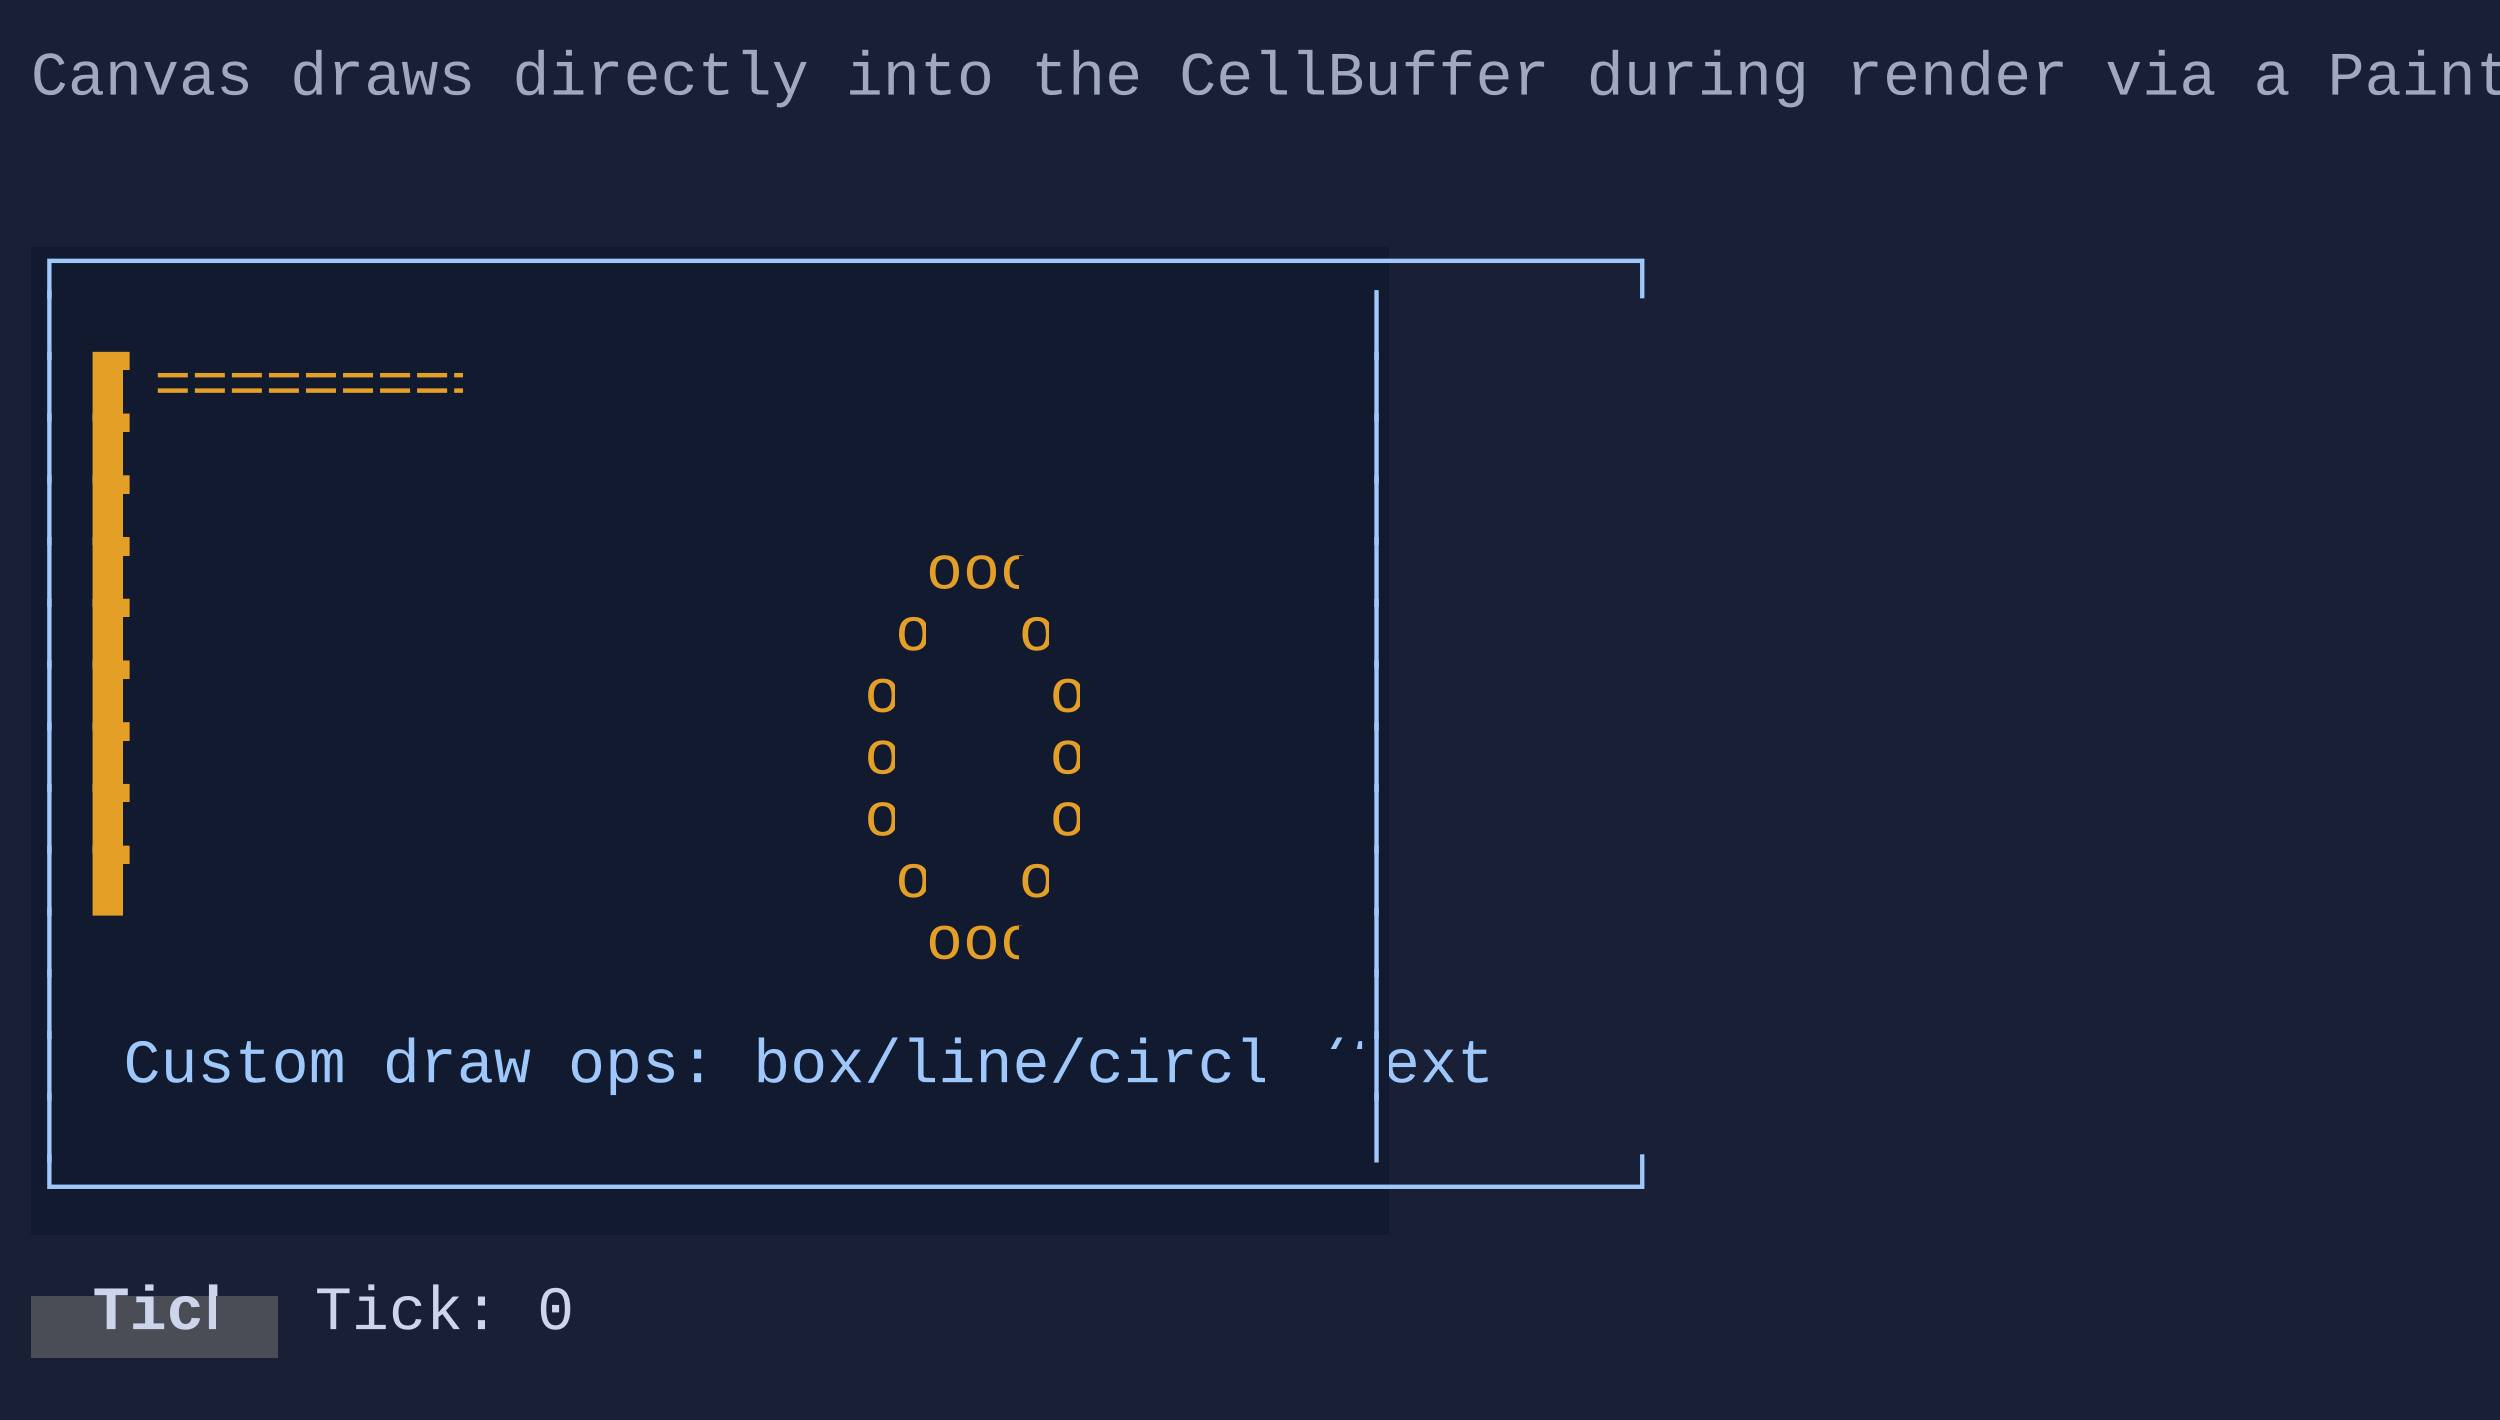
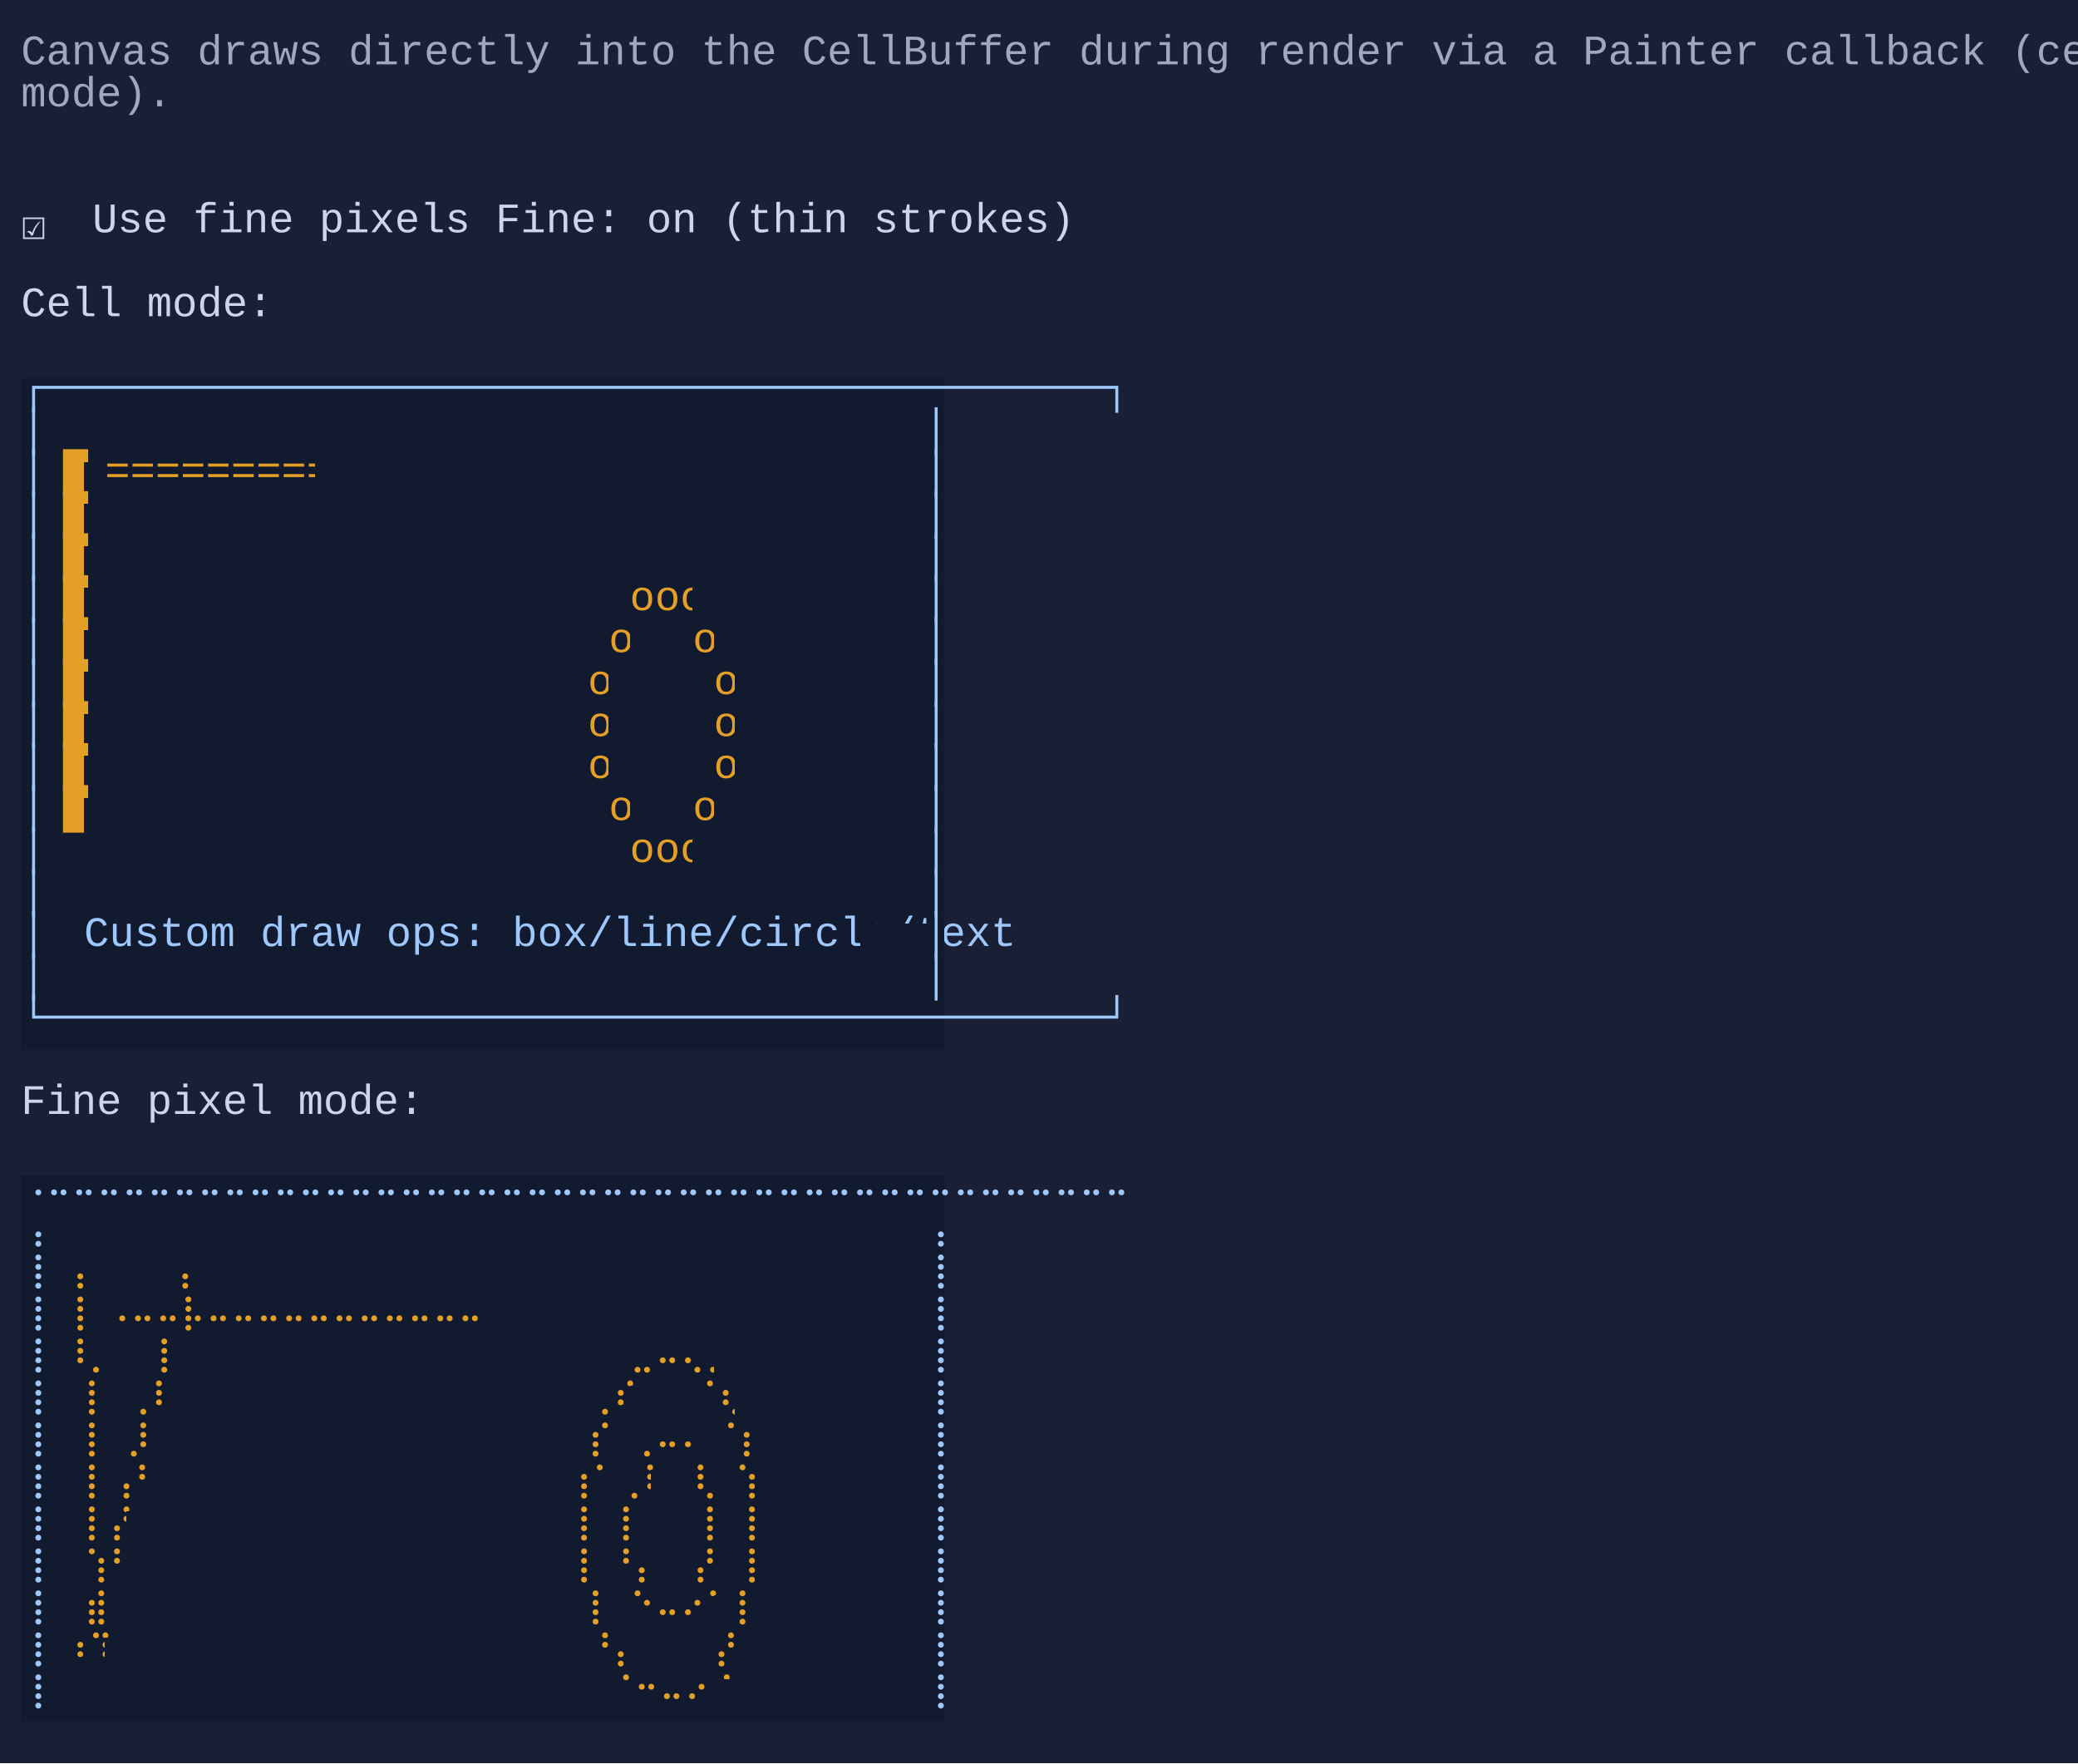
- <svg xmlns="http://www.w3.org/2000/svg" viewBox="0 0 729 414" width="729" height="414" shape-rendering="crispEdges">
+ <svg xmlns="http://www.w3.org/2000/svg" viewBox="0 0 891 756" width="891" height="756" shape-rendering="crispEdges">
  <style>.t{font-family:ui-monospace, SFMono-Regular, Menlo, Monaco, Consolas, "Liberation Mono", "Courier New", monospace;font-size:18px;dominant-baseline:text-before-edge;white-space:pre;font-variant-ligatures:none;font-kerning:none;font-feature-settings:"liga" 0,"calt" 0;letter-spacing:0}</style>
-   <rect x="0" y="0" width="729" height="414" fill="rgb(25,32,54)" />
-   <text class="t" x="9" y="18" fill="rgb(205,213,235)" textLength="711" lengthAdjust="spacing" opacity="0.75" xml:space="preserve">Canvas draws directly into the CellBuffer during render via a Painter callback.</text>
-   <rect x="9" y="72" width="396" height="18" fill="rgb(18,26,48)" />
-   <text class="t" x="9" y="72" fill="rgb(158,199,252)" textLength="396" lengthAdjust="spacing" xml:space="preserve">┌──────────────────────────────────────────┐</text>
-   <rect x="9" y="90" width="9" height="18" fill="rgb(18,26,48)" />
-   <text class="t" x="9" y="90" fill="rgb(158,199,252)" textLength="9" lengthAdjust="spacing" xml:space="preserve">│</text>
-   <rect x="18" y="90" width="378" height="18" fill="rgb(18,26,48)" />
-   <rect x="396" y="90" width="9" height="18" fill="rgb(18,26,48)" />
-   <text class="t" x="396" y="90" fill="rgb(158,199,252)" textLength="9" lengthAdjust="spacing" xml:space="preserve">│</text>
-   <rect x="9" y="108" width="9" height="18" fill="rgb(18,26,48)" />
-   <text class="t" x="9" y="108" fill="rgb(158,199,252)" textLength="9" lengthAdjust="spacing" xml:space="preserve">│</text>
-   <rect x="18" y="108" width="9" height="18" fill="rgb(18,26,48)" />
-   <rect x="27" y="108" width="9" height="18" fill="rgb(18,26,48)" />
-   <text class="t" x="27" y="108" fill="rgb(228,159,39)" textLength="9" lengthAdjust="spacing" xml:space="preserve">█</text>
-   <rect x="36" y="108" width="9" height="18" fill="rgb(18,26,48)" />
-   <rect x="45" y="108" width="90" height="18" fill="rgb(18,26,48)" />
-   <text class="t" x="45" y="108" fill="rgb(228,159,39)" textLength="90" lengthAdjust="spacing" xml:space="preserve">==========</text>
-   <rect x="135" y="108" width="261" height="18" fill="rgb(18,26,48)" />
-   <rect x="396" y="108" width="9" height="18" fill="rgb(18,26,48)" />
-   <text class="t" x="396" y="108" fill="rgb(158,199,252)" textLength="9" lengthAdjust="spacing" xml:space="preserve">│</text>
-   <rect x="9" y="126" width="9" height="18" fill="rgb(18,26,48)" />
-   <text class="t" x="9" y="126" fill="rgb(158,199,252)" textLength="9" lengthAdjust="spacing" xml:space="preserve">│</text>
-   <rect x="18" y="126" width="9" height="18" fill="rgb(18,26,48)" />
-   <rect x="27" y="126" width="9" height="18" fill="rgb(18,26,48)" />
-   <text class="t" x="27" y="126" fill="rgb(228,159,39)" textLength="9" lengthAdjust="spacing" xml:space="preserve">█</text>
-   <rect x="36" y="126" width="360" height="18" fill="rgb(18,26,48)" />
-   <rect x="396" y="126" width="9" height="18" fill="rgb(18,26,48)" />
-   <text class="t" x="396" y="126" fill="rgb(158,199,252)" textLength="9" lengthAdjust="spacing" xml:space="preserve">│</text>
-   <rect x="9" y="144" width="9" height="18" fill="rgb(18,26,48)" />
-   <text class="t" x="9" y="144" fill="rgb(158,199,252)" textLength="9" lengthAdjust="spacing" xml:space="preserve">│</text>
-   <rect x="18" y="144" width="9" height="18" fill="rgb(18,26,48)" />
-   <rect x="27" y="144" width="9" height="18" fill="rgb(18,26,48)" />
-   <text class="t" x="27" y="144" fill="rgb(228,159,39)" textLength="9" lengthAdjust="spacing" xml:space="preserve">█</text>
-   <rect x="36" y="144" width="360" height="18" fill="rgb(18,26,48)" />
-   <rect x="396" y="144" width="9" height="18" fill="rgb(18,26,48)" />
-   <text class="t" x="396" y="144" fill="rgb(158,199,252)" textLength="9" lengthAdjust="spacing" xml:space="preserve">│</text>
-   <rect x="9" y="162" width="9" height="18" fill="rgb(18,26,48)" />
-   <text class="t" x="9" y="162" fill="rgb(158,199,252)" textLength="9" lengthAdjust="spacing" xml:space="preserve">│</text>
-   <rect x="18" y="162" width="9" height="18" fill="rgb(18,26,48)" />
-   <rect x="27" y="162" width="9" height="18" fill="rgb(18,26,48)" />
-   <text class="t" x="27" y="162" fill="rgb(228,159,39)" textLength="9" lengthAdjust="spacing" xml:space="preserve">█</text>
-   <rect x="36" y="162" width="234" height="18" fill="rgb(18,26,48)" />
-   <rect x="270" y="162" width="27" height="18" fill="rgb(18,26,48)" />
-   <text class="t" x="270" y="162" fill="rgb(228,159,39)" textLength="27" lengthAdjust="spacing" xml:space="preserve">ooo</text>
-   <rect x="297" y="162" width="99" height="18" fill="rgb(18,26,48)" />
-   <rect x="396" y="162" width="9" height="18" fill="rgb(18,26,48)" />
-   <text class="t" x="396" y="162" fill="rgb(158,199,252)" textLength="9" lengthAdjust="spacing" xml:space="preserve">│</text>
+   <rect x="0" y="0" width="891" height="756" fill="rgb(25,32,54)" />
+   <text class="t" x="9" y="18" fill="rgb(205,213,235)" textLength="873" lengthAdjust="spacing" opacity="0.75" xml:space="preserve">Canvas draws directly into the CellBuffer during render via a Painter callback (cell + fine pixel</text>
+   <text class="t" x="9" y="36" fill="rgb(205,213,235)" textLength="54" lengthAdjust="spacing" opacity="0.75" xml:space="preserve">mode).</text>
+   <text class="t" x="9" y="90" fill="rgb(205,213,235)" textLength="9" lengthAdjust="spacing" font-weight="700" xml:space="preserve">☑</text>
+   <text class="t" x="18" y="90" fill="rgb(205,213,235)" textLength="873" lengthAdjust="spacing" xml:space="preserve">  Use fine pixels Fine: on (thin strokes)                                                        </text>
+   <text class="t" x="9" y="126" fill="rgb(205,213,235)" textLength="882" lengthAdjust="spacing" xml:space="preserve">Cell mode:                                                                                        </text>
+   <rect x="9" y="162" width="396" height="18" fill="rgb(18,26,48)" />
+   <text class="t" x="9" y="162" fill="rgb(158,199,252)" textLength="396" lengthAdjust="spacing" xml:space="preserve">┌──────────────────────────────────────────┐</text>
  <rect x="9" y="180" width="9" height="18" fill="rgb(18,26,48)" />
  <text class="t" x="9" y="180" fill="rgb(158,199,252)" textLength="9" lengthAdjust="spacing" xml:space="preserve">│</text>
-   <rect x="18" y="180" width="9" height="18" fill="rgb(18,26,48)" />
-   <rect x="27" y="180" width="9" height="18" fill="rgb(18,26,48)" />
-   <text class="t" x="27" y="180" fill="rgb(228,159,39)" textLength="9" lengthAdjust="spacing" xml:space="preserve">█</text>
-   <rect x="36" y="180" width="225" height="18" fill="rgb(18,26,48)" />
-   <rect x="261" y="180" width="9" height="18" fill="rgb(18,26,48)" />
-   <text class="t" x="261" y="180" fill="rgb(228,159,39)" textLength="9" lengthAdjust="spacing" xml:space="preserve">o</text>
-   <rect x="270" y="180" width="27" height="18" fill="rgb(18,26,48)" />
-   <rect x="297" y="180" width="9" height="18" fill="rgb(18,26,48)" />
-   <text class="t" x="297" y="180" fill="rgb(228,159,39)" textLength="9" lengthAdjust="spacing" xml:space="preserve">o</text>
-   <rect x="306" y="180" width="90" height="18" fill="rgb(18,26,48)" />
+   <rect x="18" y="180" width="378" height="18" fill="rgb(18,26,48)" />
  <rect x="396" y="180" width="9" height="18" fill="rgb(18,26,48)" />
  <text class="t" x="396" y="180" fill="rgb(158,199,252)" textLength="9" lengthAdjust="spacing" xml:space="preserve">│</text>
  <rect x="9" y="198" width="9" height="18" fill="rgb(18,26,48)" />
  <text class="t" x="9" y="198" fill="rgb(158,199,252)" textLength="9" lengthAdjust="spacing" xml:space="preserve">│</text>
  <rect x="18" y="198" width="9" height="18" fill="rgb(18,26,48)" />
  <rect x="27" y="198" width="9" height="18" fill="rgb(18,26,48)" />
  <text class="t" x="27" y="198" fill="rgb(228,159,39)" textLength="9" lengthAdjust="spacing" xml:space="preserve">█</text>
-   <rect x="36" y="198" width="216" height="18" fill="rgb(18,26,48)" />
-   <rect x="252" y="198" width="9" height="18" fill="rgb(18,26,48)" />
-   <text class="t" x="252" y="198" fill="rgb(228,159,39)" textLength="9" lengthAdjust="spacing" xml:space="preserve">o</text>
-   <rect x="261" y="198" width="45" height="18" fill="rgb(18,26,48)" />
-   <rect x="306" y="198" width="9" height="18" fill="rgb(18,26,48)" />
-   <text class="t" x="306" y="198" fill="rgb(228,159,39)" textLength="9" lengthAdjust="spacing" xml:space="preserve">o</text>
-   <rect x="315" y="198" width="81" height="18" fill="rgb(18,26,48)" />
+   <rect x="36" y="198" width="9" height="18" fill="rgb(18,26,48)" />
+   <rect x="45" y="198" width="90" height="18" fill="rgb(18,26,48)" />
+   <text class="t" x="45" y="198" fill="rgb(228,159,39)" textLength="90" lengthAdjust="spacing" xml:space="preserve">==========</text>
+   <rect x="135" y="198" width="261" height="18" fill="rgb(18,26,48)" />
  <rect x="396" y="198" width="9" height="18" fill="rgb(18,26,48)" />
  <text class="t" x="396" y="198" fill="rgb(158,199,252)" textLength="9" lengthAdjust="spacing" xml:space="preserve">│</text>
  <rect x="9" y="216" width="9" height="18" fill="rgb(18,26,48)" />
  <text class="t" x="9" y="216" fill="rgb(158,199,252)" textLength="9" lengthAdjust="spacing" xml:space="preserve">│</text>
  <rect x="18" y="216" width="9" height="18" fill="rgb(18,26,48)" />
  <rect x="27" y="216" width="9" height="18" fill="rgb(18,26,48)" />
  <text class="t" x="27" y="216" fill="rgb(228,159,39)" textLength="9" lengthAdjust="spacing" xml:space="preserve">█</text>
-   <rect x="36" y="216" width="216" height="18" fill="rgb(18,26,48)" />
-   <rect x="252" y="216" width="9" height="18" fill="rgb(18,26,48)" />
-   <text class="t" x="252" y="216" fill="rgb(228,159,39)" textLength="9" lengthAdjust="spacing" xml:space="preserve">o</text>
-   <rect x="261" y="216" width="45" height="18" fill="rgb(18,26,48)" />
-   <rect x="306" y="216" width="9" height="18" fill="rgb(18,26,48)" />
-   <text class="t" x="306" y="216" fill="rgb(228,159,39)" textLength="9" lengthAdjust="spacing" xml:space="preserve">o</text>
-   <rect x="315" y="216" width="81" height="18" fill="rgb(18,26,48)" />
+   <rect x="36" y="216" width="360" height="18" fill="rgb(18,26,48)" />
  <rect x="396" y="216" width="9" height="18" fill="rgb(18,26,48)" />
  <text class="t" x="396" y="216" fill="rgb(158,199,252)" textLength="9" lengthAdjust="spacing" xml:space="preserve">│</text>
  <rect x="9" y="234" width="9" height="18" fill="rgb(18,26,48)" />
  <text class="t" x="9" y="234" fill="rgb(158,199,252)" textLength="9" lengthAdjust="spacing" xml:space="preserve">│</text>
  <rect x="18" y="234" width="9" height="18" fill="rgb(18,26,48)" />
  <rect x="27" y="234" width="9" height="18" fill="rgb(18,26,48)" />
  <text class="t" x="27" y="234" fill="rgb(228,159,39)" textLength="9" lengthAdjust="spacing" xml:space="preserve">█</text>
-   <rect x="36" y="234" width="216" height="18" fill="rgb(18,26,48)" />
-   <rect x="252" y="234" width="9" height="18" fill="rgb(18,26,48)" />
-   <text class="t" x="252" y="234" fill="rgb(228,159,39)" textLength="9" lengthAdjust="spacing" xml:space="preserve">o</text>
-   <rect x="261" y="234" width="45" height="18" fill="rgb(18,26,48)" />
-   <rect x="306" y="234" width="9" height="18" fill="rgb(18,26,48)" />
-   <text class="t" x="306" y="234" fill="rgb(228,159,39)" textLength="9" lengthAdjust="spacing" xml:space="preserve">o</text>
-   <rect x="315" y="234" width="81" height="18" fill="rgb(18,26,48)" />
+   <rect x="36" y="234" width="360" height="18" fill="rgb(18,26,48)" />
  <rect x="396" y="234" width="9" height="18" fill="rgb(18,26,48)" />
  <text class="t" x="396" y="234" fill="rgb(158,199,252)" textLength="9" lengthAdjust="spacing" xml:space="preserve">│</text>
  <rect x="9" y="252" width="9" height="18" fill="rgb(18,26,48)" />
  <text class="t" x="9" y="252" fill="rgb(158,199,252)" textLength="9" lengthAdjust="spacing" xml:space="preserve">│</text>
  <rect x="18" y="252" width="9" height="18" fill="rgb(18,26,48)" />
  <rect x="27" y="252" width="9" height="18" fill="rgb(18,26,48)" />
  <text class="t" x="27" y="252" fill="rgb(228,159,39)" textLength="9" lengthAdjust="spacing" xml:space="preserve">█</text>
-   <rect x="36" y="252" width="225" height="18" fill="rgb(18,26,48)" />
-   <rect x="261" y="252" width="9" height="18" fill="rgb(18,26,48)" />
-   <text class="t" x="261" y="252" fill="rgb(228,159,39)" textLength="9" lengthAdjust="spacing" xml:space="preserve">o</text>
+   <rect x="36" y="252" width="234" height="18" fill="rgb(18,26,48)" />
  <rect x="270" y="252" width="27" height="18" fill="rgb(18,26,48)" />
-   <rect x="297" y="252" width="9" height="18" fill="rgb(18,26,48)" />
-   <text class="t" x="297" y="252" fill="rgb(228,159,39)" textLength="9" lengthAdjust="spacing" xml:space="preserve">o</text>
-   <rect x="306" y="252" width="90" height="18" fill="rgb(18,26,48)" />
+   <text class="t" x="270" y="252" fill="rgb(228,159,39)" textLength="27" lengthAdjust="spacing" xml:space="preserve">ooo</text>
+   <rect x="297" y="252" width="99" height="18" fill="rgb(18,26,48)" />
  <rect x="396" y="252" width="9" height="18" fill="rgb(18,26,48)" />
  <text class="t" x="396" y="252" fill="rgb(158,199,252)" textLength="9" lengthAdjust="spacing" xml:space="preserve">│</text>
  <rect x="9" y="270" width="9" height="18" fill="rgb(18,26,48)" />
  <text class="t" x="9" y="270" fill="rgb(158,199,252)" textLength="9" lengthAdjust="spacing" xml:space="preserve">│</text>
-   <rect x="18" y="270" width="252" height="18" fill="rgb(18,26,48)" />
+   <rect x="18" y="270" width="9" height="18" fill="rgb(18,26,48)" />
+   <rect x="27" y="270" width="9" height="18" fill="rgb(18,26,48)" />
+   <text class="t" x="27" y="270" fill="rgb(228,159,39)" textLength="9" lengthAdjust="spacing" xml:space="preserve">█</text>
+   <rect x="36" y="270" width="225" height="18" fill="rgb(18,26,48)" />
+   <rect x="261" y="270" width="9" height="18" fill="rgb(18,26,48)" />
+   <text class="t" x="261" y="270" fill="rgb(228,159,39)" textLength="9" lengthAdjust="spacing" xml:space="preserve">o</text>
  <rect x="270" y="270" width="27" height="18" fill="rgb(18,26,48)" />
-   <text class="t" x="270" y="270" fill="rgb(228,159,39)" textLength="27" lengthAdjust="spacing" xml:space="preserve">ooo</text>
-   <rect x="297" y="270" width="99" height="18" fill="rgb(18,26,48)" />
+   <rect x="297" y="270" width="9" height="18" fill="rgb(18,26,48)" />
+   <text class="t" x="297" y="270" fill="rgb(228,159,39)" textLength="9" lengthAdjust="spacing" xml:space="preserve">o</text>
+   <rect x="306" y="270" width="90" height="18" fill="rgb(18,26,48)" />
  <rect x="396" y="270" width="9" height="18" fill="rgb(18,26,48)" />
  <text class="t" x="396" y="270" fill="rgb(158,199,252)" textLength="9" lengthAdjust="spacing" xml:space="preserve">│</text>
  <rect x="9" y="288" width="9" height="18" fill="rgb(18,26,48)" />
  <text class="t" x="9" y="288" fill="rgb(158,199,252)" textLength="9" lengthAdjust="spacing" xml:space="preserve">│</text>
-   <rect x="18" y="288" width="378" height="18" fill="rgb(18,26,48)" />
+   <rect x="18" y="288" width="9" height="18" fill="rgb(18,26,48)" />
+   <rect x="27" y="288" width="9" height="18" fill="rgb(18,26,48)" />
+   <text class="t" x="27" y="288" fill="rgb(228,159,39)" textLength="9" lengthAdjust="spacing" xml:space="preserve">█</text>
+   <rect x="36" y="288" width="216" height="18" fill="rgb(18,26,48)" />
+   <rect x="252" y="288" width="9" height="18" fill="rgb(18,26,48)" />
+   <text class="t" x="252" y="288" fill="rgb(228,159,39)" textLength="9" lengthAdjust="spacing" xml:space="preserve">o</text>
+   <rect x="261" y="288" width="45" height="18" fill="rgb(18,26,48)" />
+   <rect x="306" y="288" width="9" height="18" fill="rgb(18,26,48)" />
+   <text class="t" x="306" y="288" fill="rgb(228,159,39)" textLength="9" lengthAdjust="spacing" xml:space="preserve">o</text>
+   <rect x="315" y="288" width="81" height="18" fill="rgb(18,26,48)" />
  <rect x="396" y="288" width="9" height="18" fill="rgb(18,26,48)" />
  <text class="t" x="396" y="288" fill="rgb(158,199,252)" textLength="9" lengthAdjust="spacing" xml:space="preserve">│</text>
  <rect x="9" y="306" width="9" height="18" fill="rgb(18,26,48)" />
  <text class="t" x="9" y="306" fill="rgb(158,199,252)" textLength="9" lengthAdjust="spacing" xml:space="preserve">│</text>
-   <rect x="18" y="306" width="18" height="18" fill="rgb(18,26,48)" />
-   <rect x="36" y="306" width="333" height="18" fill="rgb(18,26,48)" />
-   <text class="t" x="36" y="306" fill="rgb(158,199,252)" textLength="333" lengthAdjust="spacing" xml:space="preserve">Custom draw ops: box/line/circle/text</text>
-   <rect x="369" y="306" width="27" height="18" fill="rgb(18,26,48)" />
+   <rect x="18" y="306" width="9" height="18" fill="rgb(18,26,48)" />
+   <rect x="27" y="306" width="9" height="18" fill="rgb(18,26,48)" />
+   <text class="t" x="27" y="306" fill="rgb(228,159,39)" textLength="9" lengthAdjust="spacing" xml:space="preserve">█</text>
+   <rect x="36" y="306" width="216" height="18" fill="rgb(18,26,48)" />
+   <rect x="252" y="306" width="9" height="18" fill="rgb(18,26,48)" />
+   <text class="t" x="252" y="306" fill="rgb(228,159,39)" textLength="9" lengthAdjust="spacing" xml:space="preserve">o</text>
+   <rect x="261" y="306" width="45" height="18" fill="rgb(18,26,48)" />
+   <rect x="306" y="306" width="9" height="18" fill="rgb(18,26,48)" />
+   <text class="t" x="306" y="306" fill="rgb(228,159,39)" textLength="9" lengthAdjust="spacing" xml:space="preserve">o</text>
+   <rect x="315" y="306" width="81" height="18" fill="rgb(18,26,48)" />
  <rect x="396" y="306" width="9" height="18" fill="rgb(18,26,48)" />
  <text class="t" x="396" y="306" fill="rgb(158,199,252)" textLength="9" lengthAdjust="spacing" xml:space="preserve">│</text>
  <rect x="9" y="324" width="9" height="18" fill="rgb(18,26,48)" />
  <text class="t" x="9" y="324" fill="rgb(158,199,252)" textLength="9" lengthAdjust="spacing" xml:space="preserve">│</text>
-   <rect x="18" y="324" width="378" height="18" fill="rgb(18,26,48)" />
+   <rect x="18" y="324" width="9" height="18" fill="rgb(18,26,48)" />
+   <rect x="27" y="324" width="9" height="18" fill="rgb(18,26,48)" />
+   <text class="t" x="27" y="324" fill="rgb(228,159,39)" textLength="9" lengthAdjust="spacing" xml:space="preserve">█</text>
+   <rect x="36" y="324" width="216" height="18" fill="rgb(18,26,48)" />
+   <rect x="252" y="324" width="9" height="18" fill="rgb(18,26,48)" />
+   <text class="t" x="252" y="324" fill="rgb(228,159,39)" textLength="9" lengthAdjust="spacing" xml:space="preserve">o</text>
+   <rect x="261" y="324" width="45" height="18" fill="rgb(18,26,48)" />
+   <rect x="306" y="324" width="9" height="18" fill="rgb(18,26,48)" />
+   <text class="t" x="306" y="324" fill="rgb(228,159,39)" textLength="9" lengthAdjust="spacing" xml:space="preserve">o</text>
+   <rect x="315" y="324" width="81" height="18" fill="rgb(18,26,48)" />
  <rect x="396" y="324" width="9" height="18" fill="rgb(18,26,48)" />
  <text class="t" x="396" y="324" fill="rgb(158,199,252)" textLength="9" lengthAdjust="spacing" xml:space="preserve">│</text>
-   <rect x="9" y="342" width="396" height="18" fill="rgb(18,26,48)" />
-   <text class="t" x="9" y="342" fill="rgb(158,199,252)" textLength="396" lengthAdjust="spacing" xml:space="preserve">└──────────────────────────────────────────┘</text>
-   <rect x="9" y="378" width="18" height="18" fill="rgb(74,76,86)" />
-   <rect x="27" y="378" width="36" height="18" fill="rgb(74,76,86)" />
-   <text class="t" x="27" y="378" fill="rgb(205,213,235)" textLength="36" lengthAdjust="spacing" font-weight="700" xml:space="preserve">Tick</text>
-   <rect x="63" y="378" width="18" height="18" fill="rgb(74,76,86)" />
-   <text class="t" x="81" y="378" fill="rgb(205,213,235)" textLength="648" lengthAdjust="spacing" xml:space="preserve"> Tick: 0                                                                </text>
+   <rect x="9" y="342" width="9" height="18" fill="rgb(18,26,48)" />
+   <text class="t" x="9" y="342" fill="rgb(158,199,252)" textLength="9" lengthAdjust="spacing" xml:space="preserve">│</text>
+   <rect x="18" y="342" width="9" height="18" fill="rgb(18,26,48)" />
+   <rect x="27" y="342" width="9" height="18" fill="rgb(18,26,48)" />
+   <text class="t" x="27" y="342" fill="rgb(228,159,39)" textLength="9" lengthAdjust="spacing" xml:space="preserve">█</text>
+   <rect x="36" y="342" width="225" height="18" fill="rgb(18,26,48)" />
+   <rect x="261" y="342" width="9" height="18" fill="rgb(18,26,48)" />
+   <text class="t" x="261" y="342" fill="rgb(228,159,39)" textLength="9" lengthAdjust="spacing" xml:space="preserve">o</text>
+   <rect x="270" y="342" width="27" height="18" fill="rgb(18,26,48)" />
+   <rect x="297" y="342" width="9" height="18" fill="rgb(18,26,48)" />
+   <text class="t" x="297" y="342" fill="rgb(228,159,39)" textLength="9" lengthAdjust="spacing" xml:space="preserve">o</text>
+   <rect x="306" y="342" width="90" height="18" fill="rgb(18,26,48)" />
+   <rect x="396" y="342" width="9" height="18" fill="rgb(18,26,48)" />
+   <text class="t" x="396" y="342" fill="rgb(158,199,252)" textLength="9" lengthAdjust="spacing" xml:space="preserve">│</text>
+   <rect x="9" y="360" width="9" height="18" fill="rgb(18,26,48)" />
+   <text class="t" x="9" y="360" fill="rgb(158,199,252)" textLength="9" lengthAdjust="spacing" xml:space="preserve">│</text>
+   <rect x="18" y="360" width="252" height="18" fill="rgb(18,26,48)" />
+   <rect x="270" y="360" width="27" height="18" fill="rgb(18,26,48)" />
+   <text class="t" x="270" y="360" fill="rgb(228,159,39)" textLength="27" lengthAdjust="spacing" xml:space="preserve">ooo</text>
+   <rect x="297" y="360" width="99" height="18" fill="rgb(18,26,48)" />
+   <rect x="396" y="360" width="9" height="18" fill="rgb(18,26,48)" />
+   <text class="t" x="396" y="360" fill="rgb(158,199,252)" textLength="9" lengthAdjust="spacing" xml:space="preserve">│</text>
+   <rect x="9" y="378" width="9" height="18" fill="rgb(18,26,48)" />
+   <text class="t" x="9" y="378" fill="rgb(158,199,252)" textLength="9" lengthAdjust="spacing" xml:space="preserve">│</text>
+   <rect x="18" y="378" width="378" height="18" fill="rgb(18,26,48)" />
+   <rect x="396" y="378" width="9" height="18" fill="rgb(18,26,48)" />
+   <text class="t" x="396" y="378" fill="rgb(158,199,252)" textLength="9" lengthAdjust="spacing" xml:space="preserve">│</text>
+   <rect x="9" y="396" width="9" height="18" fill="rgb(18,26,48)" />
+   <text class="t" x="9" y="396" fill="rgb(158,199,252)" textLength="9" lengthAdjust="spacing" xml:space="preserve">│</text>
+   <rect x="18" y="396" width="18" height="18" fill="rgb(18,26,48)" />
+   <rect x="36" y="396" width="333" height="18" fill="rgb(18,26,48)" />
+   <text class="t" x="36" y="396" fill="rgb(158,199,252)" textLength="333" lengthAdjust="spacing" xml:space="preserve">Custom draw ops: box/line/circle/text</text>
+   <rect x="369" y="396" width="27" height="18" fill="rgb(18,26,48)" />
+   <rect x="396" y="396" width="9" height="18" fill="rgb(18,26,48)" />
+   <text class="t" x="396" y="396" fill="rgb(158,199,252)" textLength="9" lengthAdjust="spacing" xml:space="preserve">│</text>
+   <rect x="9" y="414" width="9" height="18" fill="rgb(18,26,48)" />
+   <text class="t" x="9" y="414" fill="rgb(158,199,252)" textLength="9" lengthAdjust="spacing" xml:space="preserve">│</text>
+   <rect x="18" y="414" width="378" height="18" fill="rgb(18,26,48)" />
+   <rect x="396" y="414" width="9" height="18" fill="rgb(18,26,48)" />
+   <text class="t" x="396" y="414" fill="rgb(158,199,252)" textLength="9" lengthAdjust="spacing" xml:space="preserve">│</text>
+   <rect x="9" y="432" width="396" height="18" fill="rgb(18,26,48)" />
+   <text class="t" x="9" y="432" fill="rgb(158,199,252)" textLength="396" lengthAdjust="spacing" xml:space="preserve">└──────────────────────────────────────────┘</text>
+   <text class="t" x="9" y="468" fill="rgb(205,213,235)" textLength="882" lengthAdjust="spacing" xml:space="preserve">Fine pixel mode:                                                                                  </text>
+   <rect x="9" y="504" width="396" height="18" fill="rgb(18,26,48)" />
+   <text class="t" x="9" y="504" fill="rgb(158,199,252)" textLength="396" lengthAdjust="spacing" xml:space="preserve">⠠⠤⠤⠤⠤⠤⠤⠤⠤⠤⠤⠤⠤⠤⠤⠤⠤⠤⠤⠤⠤⠤⠤⠤⠤⠤⠤⠤⠤⠤⠤⠤⠤⠤⠤⠤⠤⠤⠤⠤⠤⠤⠤⠤</text>
+   <rect x="9" y="522" width="9" height="18" fill="rgb(18,26,48)" />
+   <text class="t" x="9" y="522" fill="rgb(158,199,252)" textLength="9" lengthAdjust="spacing" xml:space="preserve">⢠</text>
+   <rect x="18" y="522" width="378" height="18" fill="rgb(18,26,48)" />
+   <rect x="396" y="522" width="9" height="18" fill="rgb(18,26,48)" />
+   <text class="t" x="396" y="522" fill="rgb(158,199,252)" textLength="9" lengthAdjust="spacing" xml:space="preserve">⢠</text>
+   <rect x="9" y="540" width="9" height="18" fill="rgb(18,26,48)" />
+   <text class="t" x="9" y="540" fill="rgb(158,199,252)" textLength="9" lengthAdjust="spacing" xml:space="preserve">⢸</text>
+   <rect x="18" y="540" width="9" height="18" fill="rgb(18,26,48)" />
+   <rect x="27" y="540" width="9" height="18" fill="rgb(18,26,48)" />
+   <text class="t" x="27" y="540" fill="rgb(228,159,39)" textLength="9" lengthAdjust="spacing" xml:space="preserve">⢠</text>
+   <rect x="36" y="540" width="36" height="18" fill="rgb(18,26,48)" />
+   <rect x="72" y="540" width="9" height="18" fill="rgb(18,26,48)" />
+   <text class="t" x="72" y="540" fill="rgb(228,159,39)" textLength="9" lengthAdjust="spacing" xml:space="preserve">⢠</text>
+   <rect x="81" y="540" width="315" height="18" fill="rgb(18,26,48)" />
+   <rect x="396" y="540" width="9" height="18" fill="rgb(18,26,48)" />
+   <text class="t" x="396" y="540" fill="rgb(158,199,252)" textLength="9" lengthAdjust="spacing" xml:space="preserve">⢸</text>
+   <rect x="9" y="558" width="9" height="18" fill="rgb(18,26,48)" />
+   <text class="t" x="9" y="558" fill="rgb(158,199,252)" textLength="9" lengthAdjust="spacing" xml:space="preserve">⢸</text>
+   <rect x="18" y="558" width="9" height="18" fill="rgb(18,26,48)" />
+   <rect x="27" y="558" width="9" height="18" fill="rgb(18,26,48)" />
+   <text class="t" x="27" y="558" fill="rgb(228,159,39)" textLength="9" lengthAdjust="spacing" xml:space="preserve">⢸</text>
+   <rect x="36" y="558" width="9" height="18" fill="rgb(18,26,48)" />
+   <rect x="45" y="558" width="162" height="18" fill="rgb(18,26,48)" />
+   <text class="t" x="45" y="558" fill="rgb(228,159,39)" textLength="162" lengthAdjust="spacing" xml:space="preserve">⠠⠤⠤⡧⠤⠤⠤⠤⠤⠤⠤⠤⠤⠤⠤⠤⠤⠤</text>
+   <rect x="207" y="558" width="189" height="18" fill="rgb(18,26,48)" />
+   <rect x="396" y="558" width="9" height="18" fill="rgb(18,26,48)" />
+   <text class="t" x="396" y="558" fill="rgb(158,199,252)" textLength="9" lengthAdjust="spacing" xml:space="preserve">⢸</text>
+   <rect x="9" y="576" width="9" height="18" fill="rgb(18,26,48)" />
+   <text class="t" x="9" y="576" fill="rgb(158,199,252)" textLength="9" lengthAdjust="spacing" xml:space="preserve">⢸</text>
+   <rect x="18" y="576" width="9" height="18" fill="rgb(18,26,48)" />
+   <rect x="27" y="576" width="18" height="18" fill="rgb(18,26,48)" />
+   <text class="t" x="27" y="576" fill="rgb(228,159,39)" textLength="18" lengthAdjust="spacing" xml:space="preserve">⠸⡀</text>
+   <rect x="45" y="576" width="18" height="18" fill="rgb(18,26,48)" />
+   <rect x="63" y="576" width="9" height="18" fill="rgb(18,26,48)" />
+   <text class="t" x="63" y="576" fill="rgb(228,159,39)" textLength="9" lengthAdjust="spacing" xml:space="preserve">⢸</text>
+   <rect x="72" y="576" width="198" height="18" fill="rgb(18,26,48)" />
+   <rect x="270" y="576" width="36" height="18" fill="rgb(18,26,48)" />
+   <text class="t" x="270" y="576" fill="rgb(228,159,39)" textLength="36" lengthAdjust="spacing" xml:space="preserve">⣀⠤⢄⡀</text>
+   <rect x="306" y="576" width="90" height="18" fill="rgb(18,26,48)" />
+   <rect x="396" y="576" width="9" height="18" fill="rgb(18,26,48)" />
+   <text class="t" x="396" y="576" fill="rgb(158,199,252)" textLength="9" lengthAdjust="spacing" xml:space="preserve">⢸</text>
+   <rect x="9" y="594" width="9" height="18" fill="rgb(18,26,48)" />
+   <text class="t" x="9" y="594" fill="rgb(158,199,252)" textLength="9" lengthAdjust="spacing" xml:space="preserve">⢸</text>
+   <rect x="18" y="594" width="18" height="18" fill="rgb(18,26,48)" />
+   <rect x="36" y="594" width="9" height="18" fill="rgb(18,26,48)" />
+   <text class="t" x="36" y="594" fill="rgb(228,159,39)" textLength="9" lengthAdjust="spacing" xml:space="preserve">⡇</text>
+   <rect x="45" y="594" width="9" height="18" fill="rgb(18,26,48)" />
+   <rect x="54" y="594" width="18" height="18" fill="rgb(18,26,48)" />
+   <text class="t" x="54" y="594" fill="rgb(228,159,39)" textLength="18" lengthAdjust="spacing" xml:space="preserve">⢀⠇</text>
+   <rect x="72" y="594" width="180" height="18" fill="rgb(18,26,48)" />
+   <rect x="252" y="594" width="18" height="18" fill="rgb(18,26,48)" />
+   <text class="t" x="252" y="594" fill="rgb(228,159,39)" textLength="18" lengthAdjust="spacing" xml:space="preserve">⢀⠎</text>
+   <rect x="270" y="594" width="27" height="18" fill="rgb(18,26,48)" />
+   <rect x="297" y="594" width="18" height="18" fill="rgb(18,26,48)" />
+   <text class="t" x="297" y="594" fill="rgb(228,159,39)" textLength="18" lengthAdjust="spacing" xml:space="preserve">⠈⢆</text>
+   <rect x="315" y="594" width="81" height="18" fill="rgb(18,26,48)" />
+   <rect x="396" y="594" width="9" height="18" fill="rgb(18,26,48)" />
+   <text class="t" x="396" y="594" fill="rgb(158,199,252)" textLength="9" lengthAdjust="spacing" xml:space="preserve">⢸</text>
+   <rect x="9" y="612" width="9" height="18" fill="rgb(18,26,48)" />
+   <text class="t" x="9" y="612" fill="rgb(158,199,252)" textLength="9" lengthAdjust="spacing" xml:space="preserve">⢸</text>
+   <rect x="18" y="612" width="18" height="18" fill="rgb(18,26,48)" />
+   <rect x="36" y="612" width="9" height="18" fill="rgb(18,26,48)" />
+   <text class="t" x="36" y="612" fill="rgb(228,159,39)" textLength="9" lengthAdjust="spacing" xml:space="preserve">⡇</text>
+   <rect x="45" y="612" width="9" height="18" fill="rgb(18,26,48)" />
+   <rect x="54" y="612" width="9" height="18" fill="rgb(18,26,48)" />
+   <text class="t" x="54" y="612" fill="rgb(228,159,39)" textLength="9" lengthAdjust="spacing" xml:space="preserve">⡸</text>
+   <rect x="63" y="612" width="189" height="18" fill="rgb(18,26,48)" />
+   <rect x="252" y="612" width="9" height="18" fill="rgb(18,26,48)" />
+   <text class="t" x="252" y="612" fill="rgb(228,159,39)" textLength="9" lengthAdjust="spacing" xml:space="preserve">⡎</text>
+   <rect x="261" y="612" width="9" height="18" fill="rgb(18,26,48)" />
+   <rect x="270" y="612" width="27" height="18" fill="rgb(18,26,48)" />
+   <text class="t" x="270" y="612" fill="rgb(228,159,39)" textLength="27" lengthAdjust="spacing" xml:space="preserve">⢀⠤⢄</text>
+   <rect x="297" y="612" width="9" height="18" fill="rgb(18,26,48)" />
+   <rect x="306" y="612" width="18" height="18" fill="rgb(18,26,48)" />
+   <text class="t" x="306" y="612" fill="rgb(228,159,39)" textLength="18" lengthAdjust="spacing" xml:space="preserve">⠈⡆</text>
+   <rect x="324" y="612" width="72" height="18" fill="rgb(18,26,48)" />
+   <rect x="396" y="612" width="9" height="18" fill="rgb(18,26,48)" />
+   <text class="t" x="396" y="612" fill="rgb(158,199,252)" textLength="9" lengthAdjust="spacing" xml:space="preserve">⢸</text>
+   <rect x="9" y="630" width="9" height="18" fill="rgb(18,26,48)" />
+   <text class="t" x="9" y="630" fill="rgb(158,199,252)" textLength="9" lengthAdjust="spacing" xml:space="preserve">⢸</text>
+   <rect x="18" y="630" width="18" height="18" fill="rgb(18,26,48)" />
+   <rect x="36" y="630" width="27" height="18" fill="rgb(18,26,48)" />
+   <text class="t" x="36" y="630" fill="rgb(228,159,39)" textLength="27" lengthAdjust="spacing" xml:space="preserve">⡇⢠⠃</text>
+   <rect x="63" y="630" width="180" height="18" fill="rgb(18,26,48)" />
+   <rect x="243" y="630" width="36" height="18" fill="rgb(18,26,48)" />
+   <text class="t" x="243" y="630" fill="rgb(228,159,39)" textLength="36" lengthAdjust="spacing" xml:space="preserve">⢰⠁⢀⠇</text>
+   <rect x="279" y="630" width="18" height="18" fill="rgb(18,26,48)" />
+   <rect x="297" y="630" width="9" height="18" fill="rgb(18,26,48)" />
+   <text class="t" x="297" y="630" fill="rgb(228,159,39)" textLength="9" lengthAdjust="spacing" xml:space="preserve">⢇</text>
+   <rect x="306" y="630" width="9" height="18" fill="rgb(18,26,48)" />
+   <rect x="315" y="630" width="9" height="18" fill="rgb(18,26,48)" />
+   <text class="t" x="315" y="630" fill="rgb(228,159,39)" textLength="9" lengthAdjust="spacing" xml:space="preserve">⢱</text>
+   <rect x="324" y="630" width="72" height="18" fill="rgb(18,26,48)" />
+   <rect x="396" y="630" width="9" height="18" fill="rgb(18,26,48)" />
+   <text class="t" x="396" y="630" fill="rgb(158,199,252)" textLength="9" lengthAdjust="spacing" xml:space="preserve">⢸</text>
+   <rect x="9" y="648" width="9" height="18" fill="rgb(18,26,48)" />
+   <text class="t" x="9" y="648" fill="rgb(158,199,252)" textLength="9" lengthAdjust="spacing" xml:space="preserve">⢸</text>
+   <rect x="18" y="648" width="18" height="18" fill="rgb(18,26,48)" />
+   <rect x="36" y="648" width="18" height="18" fill="rgb(18,26,48)" />
+   <text class="t" x="36" y="648" fill="rgb(228,159,39)" textLength="18" lengthAdjust="spacing" xml:space="preserve">⡇⡜</text>
+   <rect x="54" y="648" width="189" height="18" fill="rgb(18,26,48)" />
+   <rect x="243" y="648" width="9" height="18" fill="rgb(18,26,48)" />
+   <text class="t" x="243" y="648" fill="rgb(228,159,39)" textLength="9" lengthAdjust="spacing" xml:space="preserve">⢸</text>
+   <rect x="252" y="648" width="9" height="18" fill="rgb(18,26,48)" />
+   <rect x="261" y="648" width="9" height="18" fill="rgb(18,26,48)" />
+   <text class="t" x="261" y="648" fill="rgb(228,159,39)" textLength="9" lengthAdjust="spacing" xml:space="preserve">⢸</text>
+   <rect x="270" y="648" width="27" height="18" fill="rgb(18,26,48)" />
+   <rect x="297" y="648" width="9" height="18" fill="rgb(18,26,48)" />
+   <text class="t" x="297" y="648" fill="rgb(228,159,39)" textLength="9" lengthAdjust="spacing" xml:space="preserve">⢸</text>
+   <rect x="306" y="648" width="9" height="18" fill="rgb(18,26,48)" />
+   <rect x="315" y="648" width="9" height="18" fill="rgb(18,26,48)" />
+   <text class="t" x="315" y="648" fill="rgb(228,159,39)" textLength="9" lengthAdjust="spacing" xml:space="preserve">⢸</text>
+   <rect x="324" y="648" width="72" height="18" fill="rgb(18,26,48)" />
+   <rect x="396" y="648" width="9" height="18" fill="rgb(18,26,48)" />
+   <text class="t" x="396" y="648" fill="rgb(158,199,252)" textLength="9" lengthAdjust="spacing" xml:space="preserve">⢸</text>
+   <rect x="9" y="666" width="9" height="18" fill="rgb(18,26,48)" />
+   <text class="t" x="9" y="666" fill="rgb(158,199,252)" textLength="9" lengthAdjust="spacing" xml:space="preserve">⢸</text>
+   <rect x="18" y="666" width="18" height="18" fill="rgb(18,26,48)" />
+   <rect x="36" y="666" width="18" height="18" fill="rgb(18,26,48)" />
+   <text class="t" x="36" y="666" fill="rgb(228,159,39)" textLength="18" lengthAdjust="spacing" xml:space="preserve">⢱⠃</text>
+   <rect x="54" y="666" width="189" height="18" fill="rgb(18,26,48)" />
+   <rect x="243" y="666" width="9" height="18" fill="rgb(18,26,48)" />
+   <text class="t" x="243" y="666" fill="rgb(228,159,39)" textLength="9" lengthAdjust="spacing" xml:space="preserve">⢸</text>
+   <rect x="252" y="666" width="9" height="18" fill="rgb(18,26,48)" />
+   <rect x="261" y="666" width="18" height="18" fill="rgb(18,26,48)" />
+   <text class="t" x="261" y="666" fill="rgb(228,159,39)" textLength="18" lengthAdjust="spacing" xml:space="preserve">⠘⡄</text>
+   <rect x="279" y="666" width="18" height="18" fill="rgb(18,26,48)" />
+   <rect x="297" y="666" width="9" height="18" fill="rgb(18,26,48)" />
+   <text class="t" x="297" y="666" fill="rgb(228,159,39)" textLength="9" lengthAdjust="spacing" xml:space="preserve">⡜</text>
+   <rect x="306" y="666" width="9" height="18" fill="rgb(18,26,48)" />
+   <rect x="315" y="666" width="9" height="18" fill="rgb(18,26,48)" />
+   <text class="t" x="315" y="666" fill="rgb(228,159,39)" textLength="9" lengthAdjust="spacing" xml:space="preserve">⢸</text>
+   <rect x="324" y="666" width="72" height="18" fill="rgb(18,26,48)" />
+   <rect x="396" y="666" width="9" height="18" fill="rgb(18,26,48)" />
+   <text class="t" x="396" y="666" fill="rgb(158,199,252)" textLength="9" lengthAdjust="spacing" xml:space="preserve">⢸</text>
+   <rect x="9" y="684" width="9" height="18" fill="rgb(18,26,48)" />
+   <text class="t" x="9" y="684" fill="rgb(158,199,252)" textLength="9" lengthAdjust="spacing" xml:space="preserve">⢸</text>
+   <rect x="18" y="684" width="18" height="18" fill="rgb(18,26,48)" />
+   <rect x="36" y="684" width="9" height="18" fill="rgb(18,26,48)" />
+   <text class="t" x="36" y="684" fill="rgb(228,159,39)" textLength="9" lengthAdjust="spacing" xml:space="preserve">⣾</text>
+   <rect x="45" y="684" width="207" height="18" fill="rgb(18,26,48)" />
+   <rect x="252" y="684" width="9" height="18" fill="rgb(18,26,48)" />
+   <text class="t" x="252" y="684" fill="rgb(228,159,39)" textLength="9" lengthAdjust="spacing" xml:space="preserve">⡇</text>
+   <rect x="261" y="684" width="9" height="18" fill="rgb(18,26,48)" />
+   <rect x="270" y="684" width="36" height="18" fill="rgb(18,26,48)" />
+   <text class="t" x="270" y="684" fill="rgb(228,159,39)" textLength="36" lengthAdjust="spacing" xml:space="preserve">⠑⠤⠔⠁</text>
+   <rect x="306" y="684" width="9" height="18" fill="rgb(18,26,48)" />
+   <rect x="315" y="684" width="9" height="18" fill="rgb(18,26,48)" />
+   <text class="t" x="315" y="684" fill="rgb(228,159,39)" textLength="9" lengthAdjust="spacing" xml:space="preserve">⡇</text>
+   <rect x="324" y="684" width="72" height="18" fill="rgb(18,26,48)" />
+   <rect x="396" y="684" width="9" height="18" fill="rgb(18,26,48)" />
+   <text class="t" x="396" y="684" fill="rgb(158,199,252)" textLength="9" lengthAdjust="spacing" xml:space="preserve">⢸</text>
+   <rect x="9" y="702" width="9" height="18" fill="rgb(18,26,48)" />
+   <text class="t" x="9" y="702" fill="rgb(158,199,252)" textLength="9" lengthAdjust="spacing" xml:space="preserve">⢸</text>
+   <rect x="18" y="702" width="9" height="18" fill="rgb(18,26,48)" />
+   <rect x="27" y="702" width="18" height="18" fill="rgb(18,26,48)" />
+   <text class="t" x="27" y="702" fill="rgb(228,159,39)" textLength="18" lengthAdjust="spacing" xml:space="preserve">⠰⠹</text>
+   <rect x="45" y="702" width="207" height="18" fill="rgb(18,26,48)" />
+   <rect x="252" y="702" width="18" height="18" fill="rgb(18,26,48)" />
+   <text class="t" x="252" y="702" fill="rgb(228,159,39)" textLength="18" lengthAdjust="spacing" xml:space="preserve">⠘⡄</text>
+   <rect x="270" y="702" width="36" height="18" fill="rgb(18,26,48)" />
+   <rect x="306" y="702" width="9" height="18" fill="rgb(18,26,48)" />
+   <text class="t" x="306" y="702" fill="rgb(228,159,39)" textLength="9" lengthAdjust="spacing" xml:space="preserve">⡜</text>
+   <rect x="315" y="702" width="81" height="18" fill="rgb(18,26,48)" />
+   <rect x="396" y="702" width="9" height="18" fill="rgb(18,26,48)" />
+   <text class="t" x="396" y="702" fill="rgb(158,199,252)" textLength="9" lengthAdjust="spacing" xml:space="preserve">⢸</text>
+   <rect x="9" y="720" width="9" height="18" fill="rgb(18,26,48)" />
+   <text class="t" x="9" y="720" fill="rgb(158,199,252)" textLength="9" lengthAdjust="spacing" xml:space="preserve">⢸</text>
+   <rect x="18" y="720" width="243" height="18" fill="rgb(18,26,48)" />
+   <rect x="261" y="720" width="45" height="18" fill="rgb(18,26,48)" />
+   <text class="t" x="261" y="720" fill="rgb(228,159,39)" textLength="45" lengthAdjust="spacing" xml:space="preserve">⠈⠒⠤⠔⠊</text>
+   <rect x="306" y="720" width="90" height="18" fill="rgb(18,26,48)" />
+   <rect x="396" y="720" width="9" height="18" fill="rgb(18,26,48)" />
+   <text class="t" x="396" y="720" fill="rgb(158,199,252)" textLength="9" lengthAdjust="spacing" xml:space="preserve">⢸</text>
</svg>
